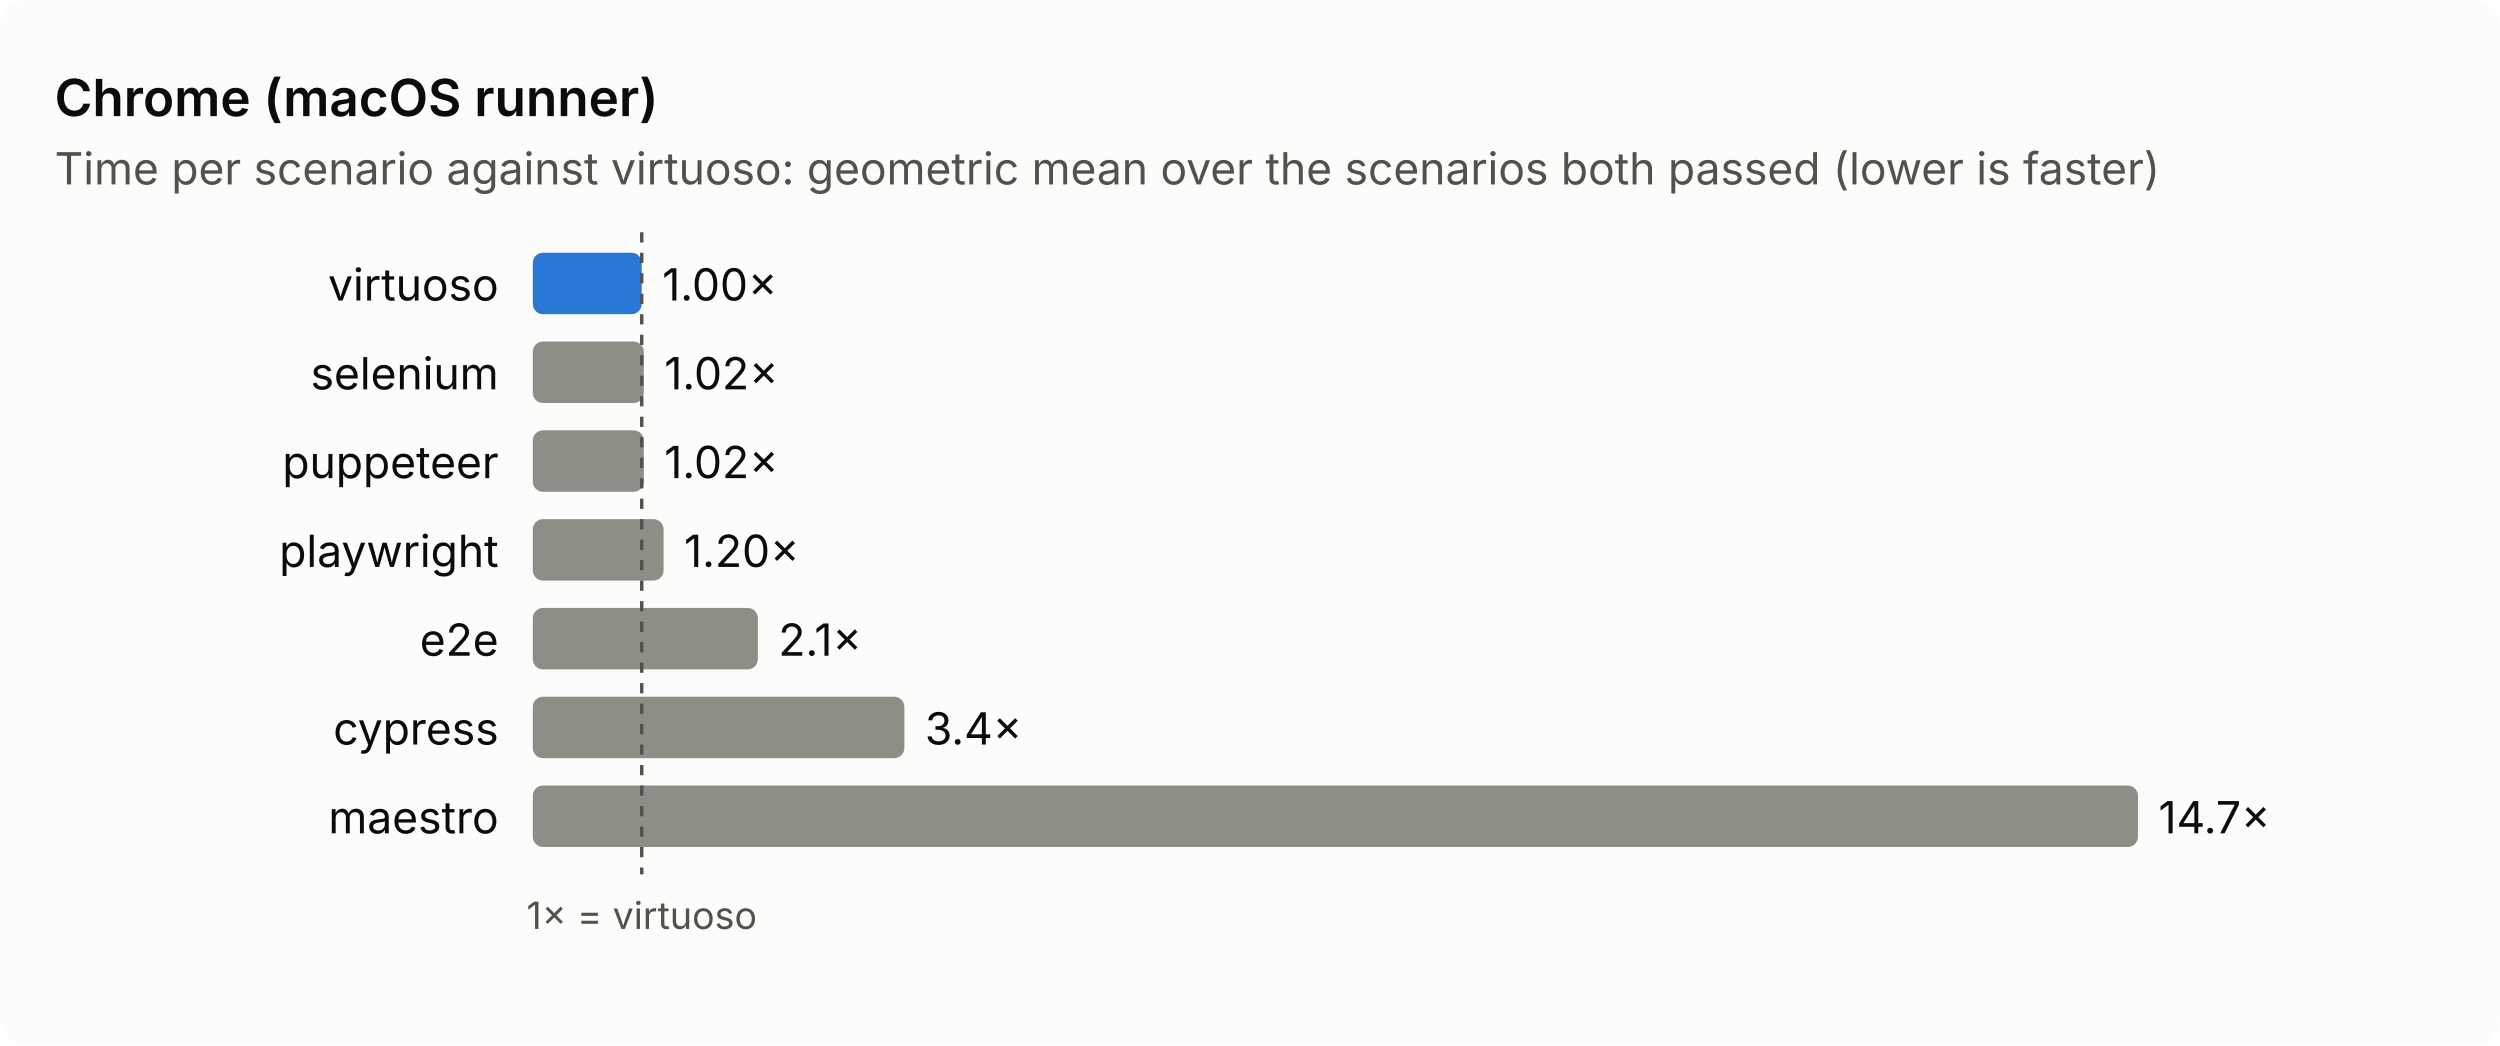
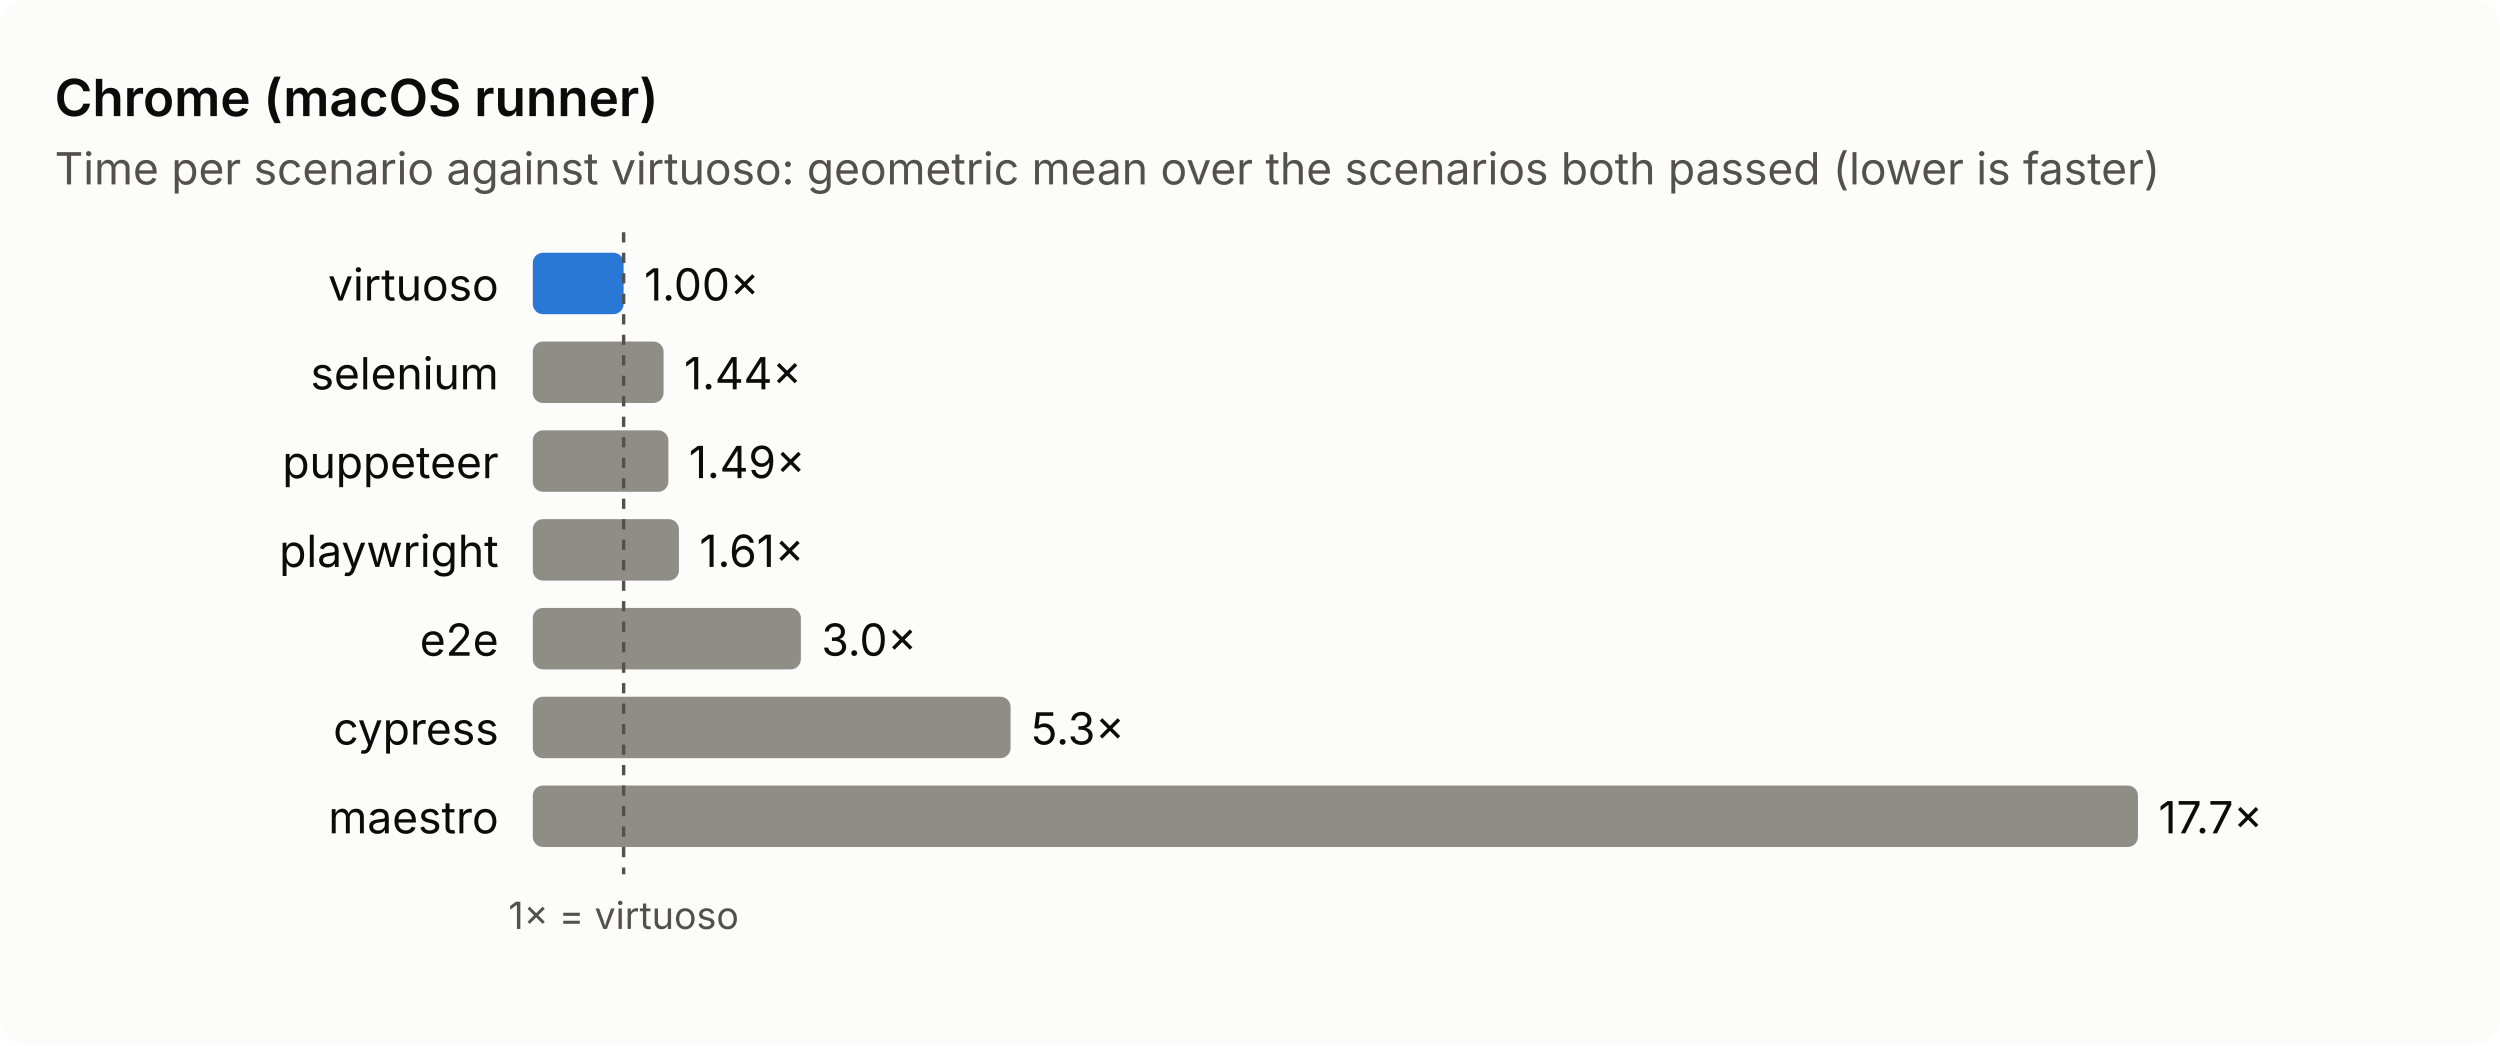
<svg xmlns="http://www.w3.org/2000/svg" viewBox="0 0 732 306" width="732" height="306" role="img" aria-label="Chrome (macOS runner): time per scenario against virtuoso">
  <style>text{font:13px system-ui,-apple-system,'Segoe UI',sans-serif;fill:#0b0b0b}.sub,.axis{fill:#52514e}.axis{font-size:11px}.title{font-size:15px;font-weight:600}.bg{fill:#fcfcfb}.bar{fill:#8f8e86}.base{fill:#2a78d6}.ref{stroke:#52514e;stroke-dasharray:3 3}@media (prefers-color-scheme: dark){.bg{fill:#1a1a19}text{fill:#f0efec}.sub,.axis{fill:#c3c2b7}.base{fill:#3987e5}.ref{stroke:#c3c2b7}}</style>
  <rect class="bg" width="732" height="306" rx="8" />
  <text class="title" x="16" y="34.0">Chrome (macOS runner)</text>
  <text class="sub" x="16" y="54.0">Time per scenario against virtuoso: geometric mean over the scenarios both passed (lower is faster)</text>
  <text x="146.0" y="88.0" text-anchor="end">virtuoso</text>
-   <rect class="bar base" x="156" y="74.0" width="31.9" height="18" rx="3" />
-   <text x="193.9" y="88.0">1.00×</text>
+   <rect class="bar base" x="156" y="74.0" width="26.6" height="18" rx="3" />
+   <text x="188.6" y="88.0">1.00×</text>
  <text x="146.0" y="114.0" text-anchor="end">selenium</text>
-   <rect class="bar" x="156" y="100.0" width="32.5" height="18" rx="3" />
-   <text x="194.5" y="114.0">1.02×</text>
+   <rect class="bar" x="156" y="100.0" width="38.3" height="18" rx="3" />
+   <text x="200.3" y="114.0">1.44×</text>
  <text x="146.0" y="140.0" text-anchor="end">puppeteer</text>
-   <rect class="bar" x="156" y="126.0" width="32.5" height="18" rx="3" />
-   <text x="194.5" y="140.0">1.02×</text>
+   <rect class="bar" x="156" y="126.0" width="39.7" height="18" rx="3" />
+   <text x="201.7" y="140.0">1.49×</text>
  <text x="146.0" y="166.0" text-anchor="end">playwright</text>
-   <rect class="bar" x="156" y="152.0" width="38.3" height="18" rx="3" />
-   <text x="200.3" y="166.0">1.20×</text>
+   <rect class="bar" x="156" y="152.0" width="42.8" height="18" rx="3" />
+   <text x="204.8" y="166.0">1.61×</text>
  <text x="146.0" y="192.0" text-anchor="end">e2e</text>
-   <rect class="bar" x="156" y="178.0" width="65.9" height="18" rx="3" />
-   <text x="227.9" y="192.0">2.1×</text>
+   <rect class="bar" x="156" y="178.0" width="78.5" height="18" rx="3" />
+   <text x="240.5" y="192.0">3.0×</text>
  <text x="146.0" y="218.0" text-anchor="end">cypress</text>
-   <rect class="bar" x="156" y="204.0" width="108.8" height="18" rx="3" />
-   <text x="270.8" y="218.0">3.4×</text>
+   <rect class="bar" x="156" y="204.0" width="139.9" height="18" rx="3" />
+   <text x="301.9" y="218.0">5.3×</text>
  <text x="146.0" y="244.0" text-anchor="end">maestro</text>
  <rect class="bar" x="156" y="230.0" width="470.0" height="18" rx="3" />
-   <text x="632.0" y="244.0">14.7×</text>
-   <line class="ref" x1="187.9" y1="68.0" x2="187.9" y2="256.0" />
-   <text class="axis" x="187.9" y="272.0" text-anchor="middle">1× = virtuoso</text>
+   <text x="632.0" y="244.0">17.7×</text>
+   <line class="ref" x1="182.6" y1="68.0" x2="182.6" y2="256.0" />
+   <text class="axis" x="182.6" y="272.0" text-anchor="middle">1× = virtuoso</text>
</svg>
